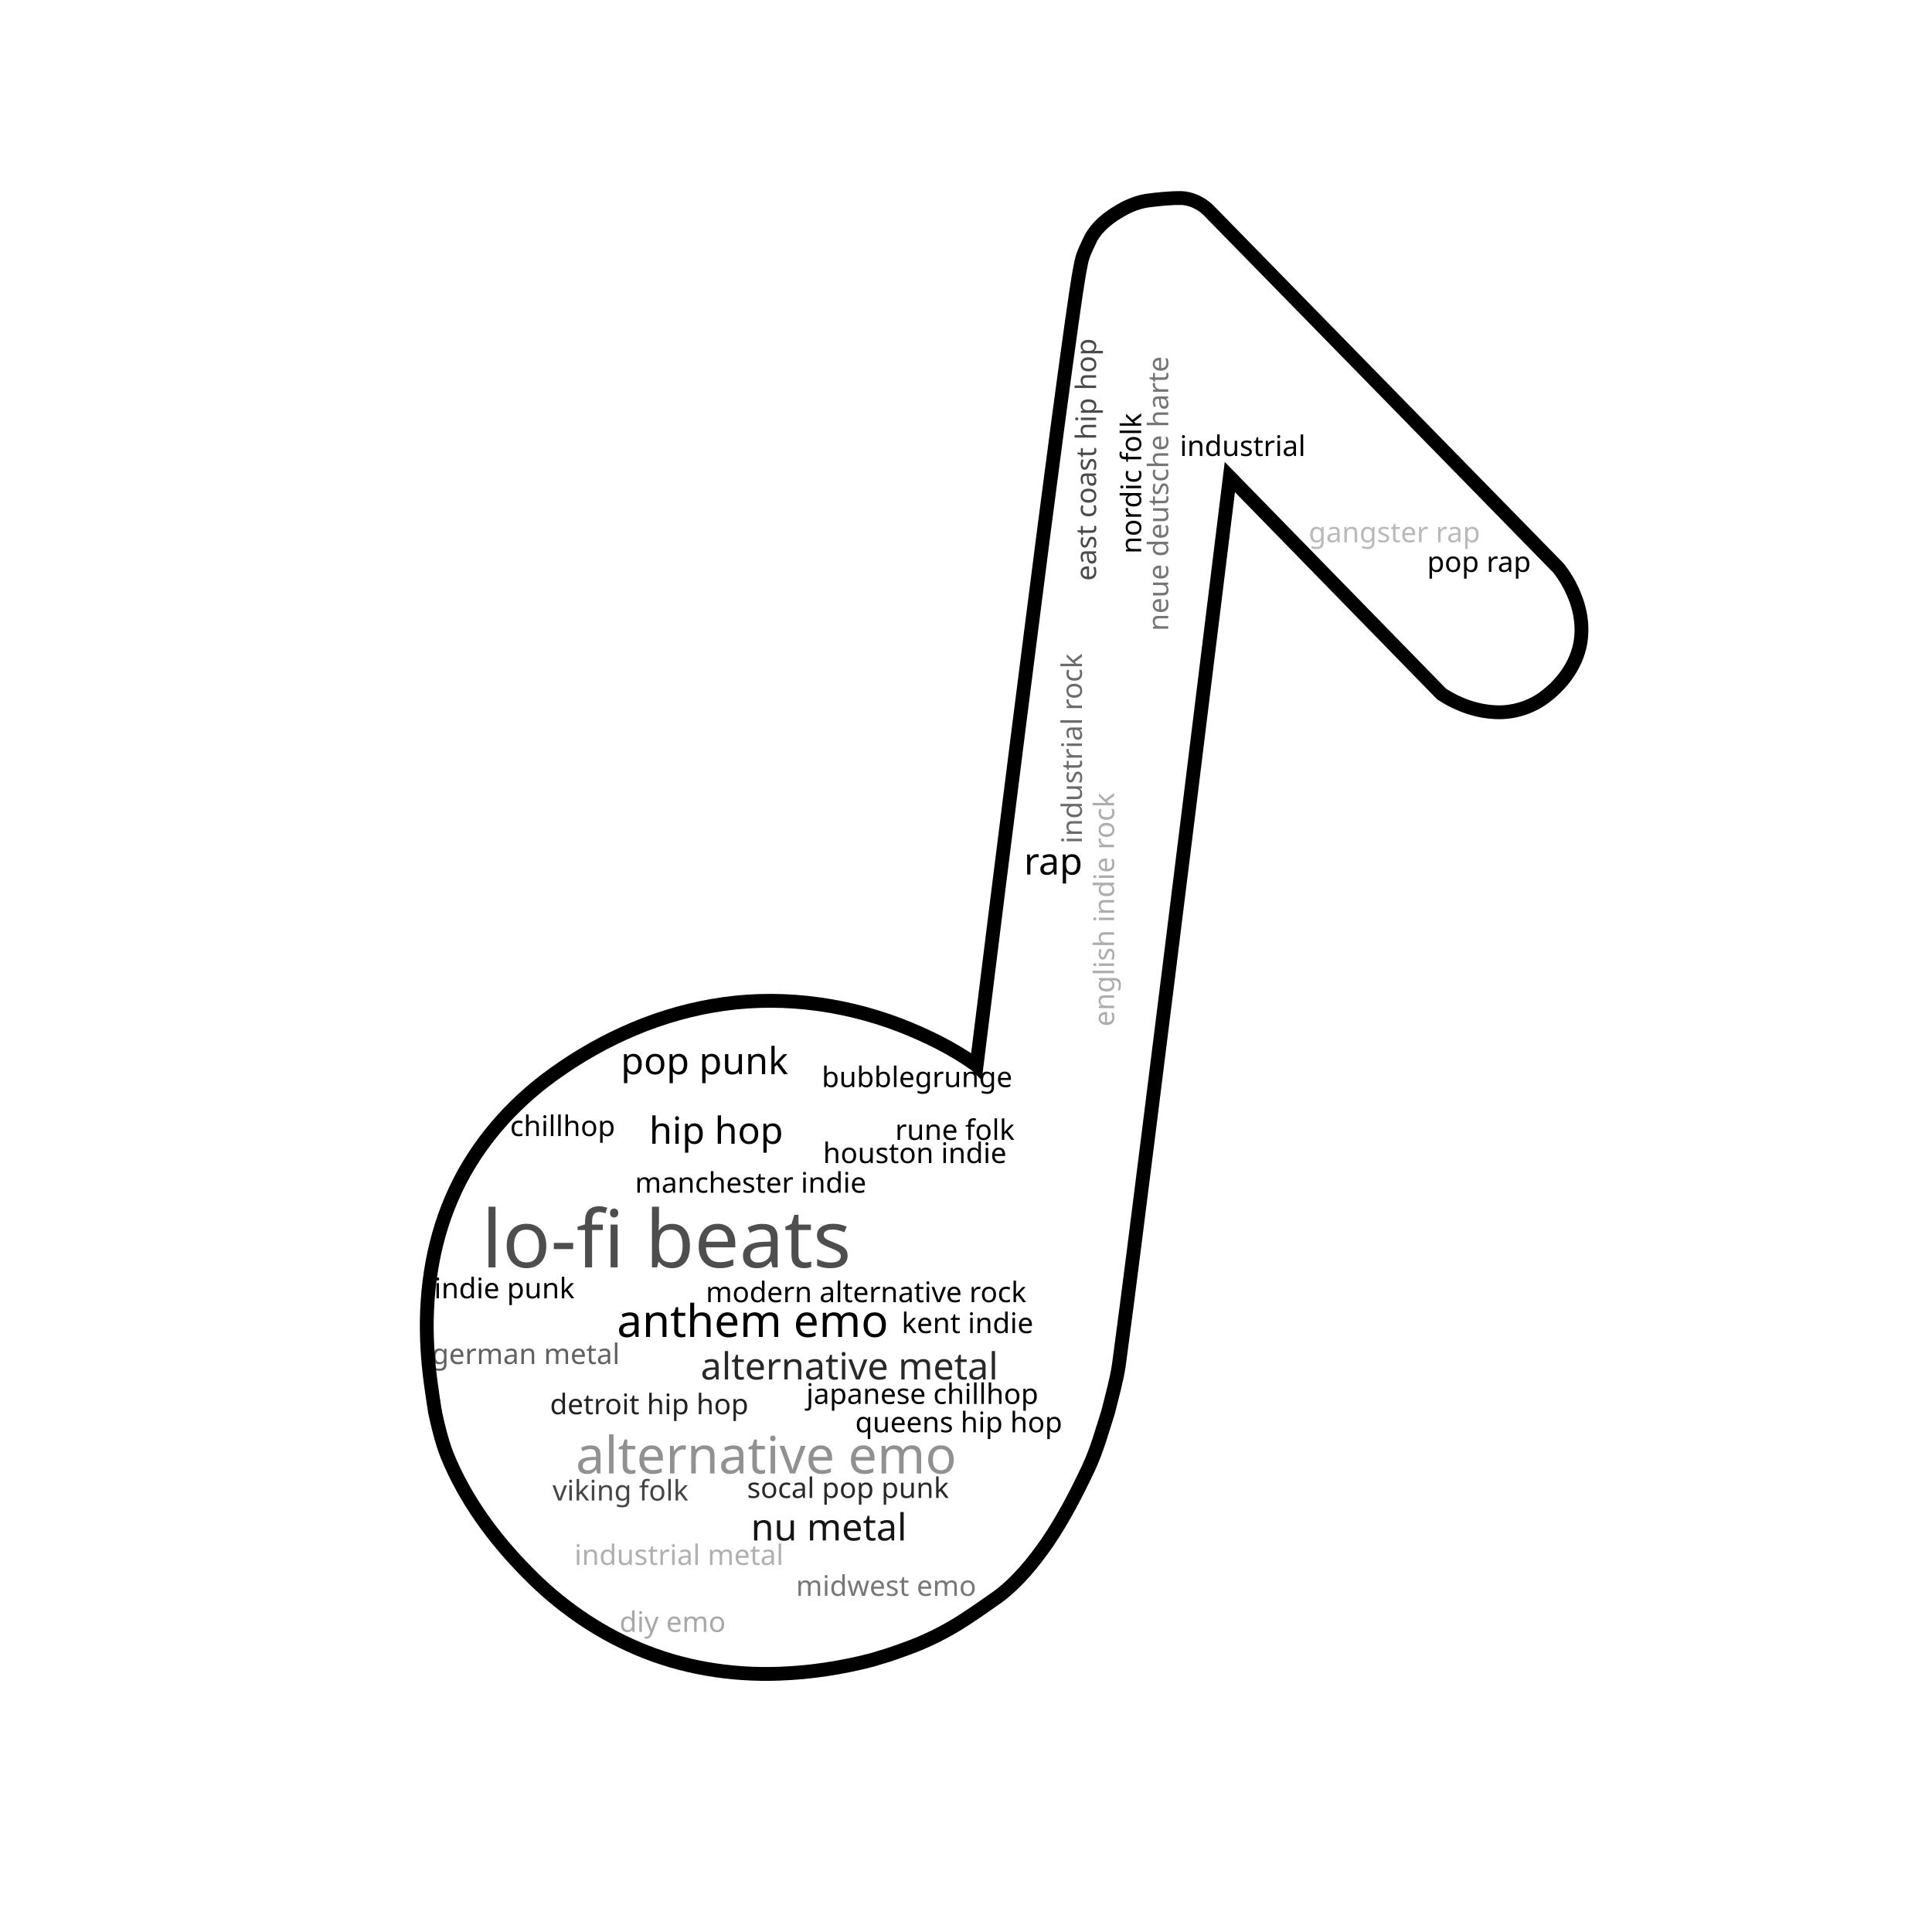
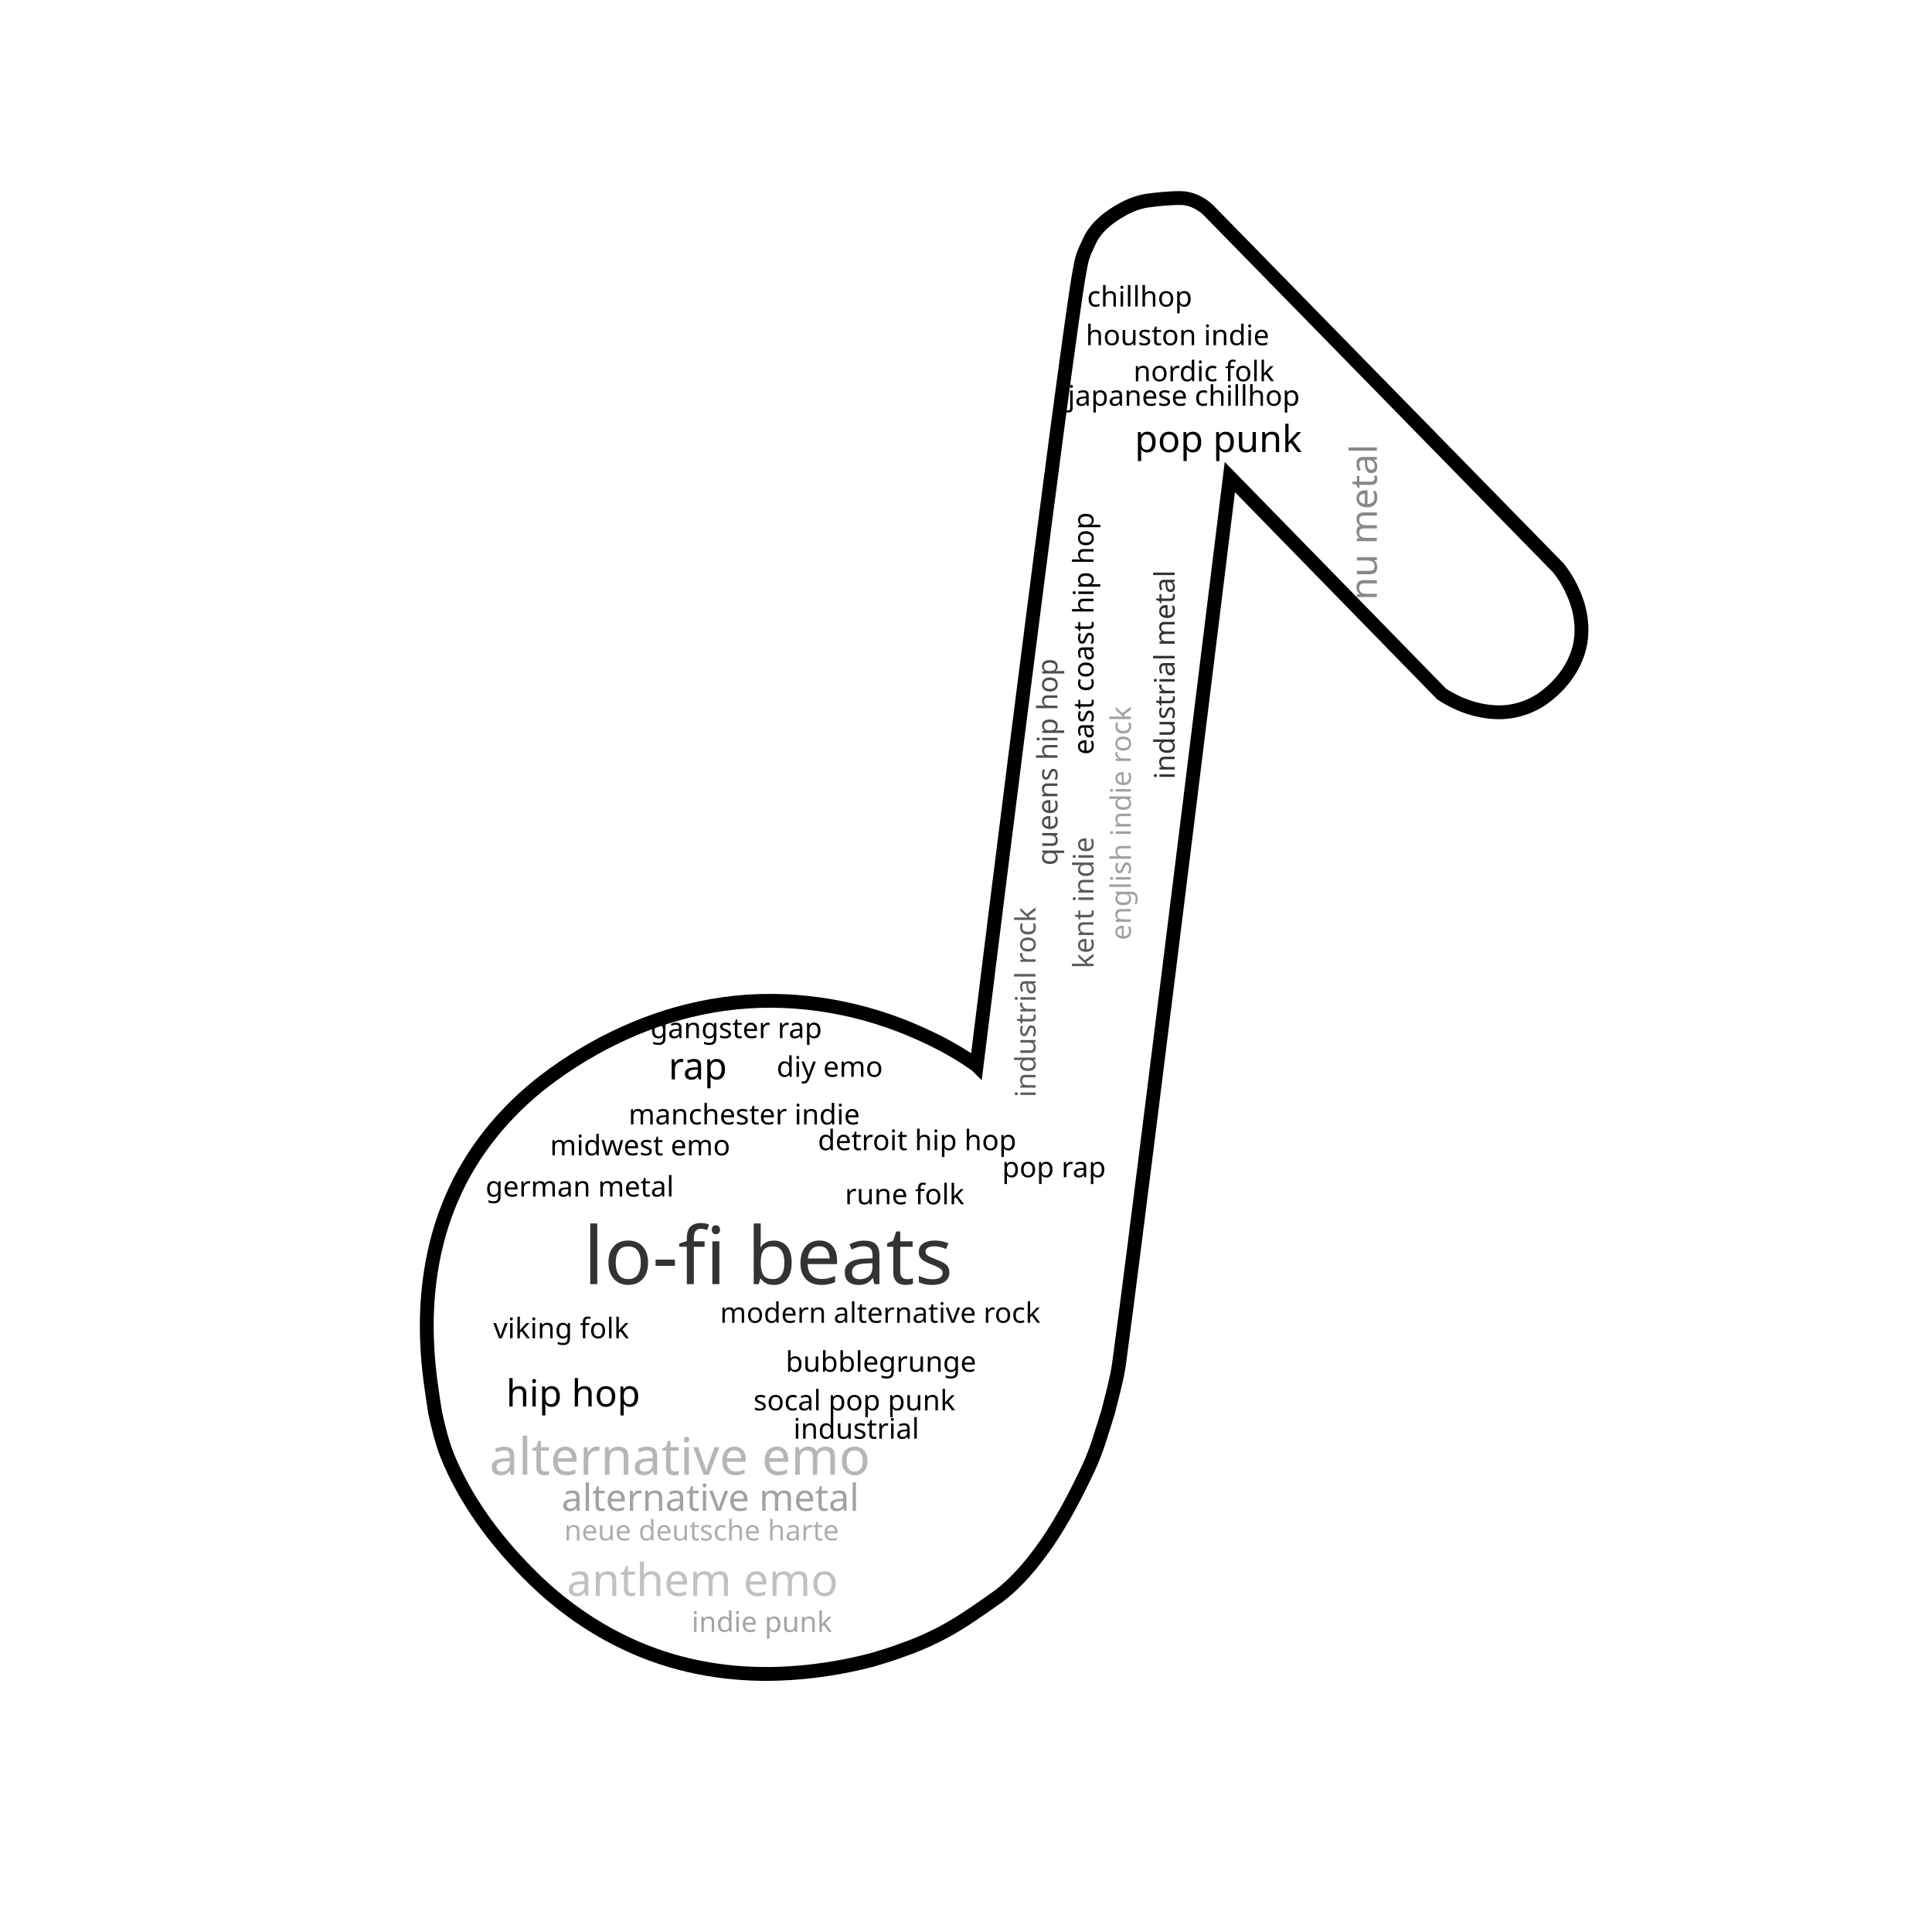
<svg xmlns="http://www.w3.org/2000/svg" width="1500" height="1500" viewBox="0 0 1500 1500" version="1.1" id="svg1062">
  <style>text{font-family:'Droid Sans Mono';font-weight:normal;font-style:normal;}</style>
  <rect width="100%" height="100%" style="fill:white" />
-   <text transform="translate(374,984)" font-size="62" style="fill:rgb(78, 78, 78)">lo-fi beats</text>
-   <text transform="translate(447,1144)" font-size="40" style="fill:rgb(145, 145, 145)">alternative emo</text>
-   <text transform="translate(479,1038)" font-size="35" style="fill:rgb(0, 0, 0)">anthem emo</text>
-   <text transform="translate(482,834)" font-size="29" style="fill:rgb(0, 0, 0)">pop punk</text>
-   <text transform="translate(504,888)" font-size="29" style="fill:rgb(0, 0, 0)">hip hop</text>
-   <text transform="translate(795,679)" font-size="29" style="fill:rgb(0, 0, 0)">rap</text>
-   <text transform="translate(544,1071)" font-size="29" style="fill:rgb(40, 40, 40)">alternative metal</text>
-   <text transform="translate(583,1196)" font-size="29" style="fill:rgb(21, 21, 21)">nu metal</text>
-   <text transform="translate(638,844)" font-size="22" style="fill:rgb(0, 0, 0)">bubblegrunge</text>
-   <text transform="translate(481,1267)" font-size="22" style="fill:rgb(168, 168, 168)">diy emo</text>
-   <text transform="translate(337,1008)" font-size="22" style="fill:rgb(1, 1, 1)">indie punk</text>
-   <text transform="translate(886,430) rotate(-90)" font-size="22" style="fill:rgb(0, 0, 0)">nordic folk</text>
-   <text transform="translate(695,885)" font-size="22" style="fill:rgb(0, 0, 0)">rune folk</text>
-   <text transform="translate(429,1165)" font-size="22" style="fill:rgb(69, 69, 69)">viking folk</text>
-   <text transform="translate(865,797) rotate(-90)" font-size="22" style="fill:rgb(173, 173, 173)">english indie rock</text>
-   <text transform="translate(493,926)" font-size="22" style="fill:rgb(0, 0, 0)">manchester indie</text>
-   <text transform="translate(427,1098)" font-size="22" style="fill:rgb(34, 34, 34)">detroit hip hop</text>
-   <text transform="translate(639,903)" font-size="22" style="fill:rgb(0, 0, 0)">houston indie</text>
-   <text transform="translate(618,1239)" font-size="22" style="fill:rgb(119, 119, 119)">midwest emo</text>
-   <text transform="translate(580,1163)" font-size="22" style="fill:rgb(41, 41, 41)">socal pop punk</text>
-   <text transform="translate(700,1035)" font-size="22" style="fill:rgb(0, 0, 0)">kent indie</text>
-   <text transform="translate(548,1011)" font-size="22" style="fill:rgb(0, 0, 0)">modern alternative rock</text>
-   <text transform="translate(335,1059)" font-size="22" style="fill:rgb(97, 97, 97)">german metal</text>
-   <text transform="translate(916,354)" font-size="22" style="fill:rgb(0, 0, 0)">industrial</text>
-   <text transform="translate(446,1215)" font-size="22" style="fill:rgb(176, 176, 176)">industrial metal</text>
-   <text transform="translate(840,655) rotate(-90)" font-size="22" style="fill:rgb(107, 107, 107)">industrial rock</text>
-   <text transform="translate(907,490) rotate(-90)" font-size="22" style="fill:rgb(117, 117, 117)">neue deutsche harte</text>
-   <text transform="translate(626,1090)" font-size="22" style="fill:rgb(0, 0, 0)">japanese chillhop</text>
-   <text transform="translate(396,882)" font-size="22" style="fill:rgb(0, 0, 0)">chillhop</text>
-   <text transform="translate(851,451) rotate(-90)" font-size="22" style="fill:rgb(74, 74, 74)">east coast hip hop</text>
-   <text transform="translate(1016,421)" font-size="22" style="fill:rgb(185, 185, 185)">gangster rap</text>
-   <text transform="translate(1108,444)" font-size="22" style="fill:rgb(0, 0, 0)">pop rap</text>
-   <text transform="translate(664,1112)" font-size="22" style="fill:rgb(0, 0, 0)">queens hip hop</text>
+   <text transform="translate(453,997)" font-size="62" style="fill:rgb(51, 51, 51)">lo-fi beats</text>
+   <text transform="translate(380,1145)" font-size="40" style="fill:rgb(182, 182, 182)">alternative emo</text>
+   <text transform="translate(440,1239)" font-size="35" style="fill:rgb(193, 193, 193)">anthem emo</text>
+   <text transform="translate(881,351)" font-size="29" style="fill:rgb(0, 0, 0)">pop punk</text>
+   <text transform="translate(393,1092)" font-size="29" style="fill:rgb(0, 0, 0)">hip hop</text>
+   <text transform="translate(519,838)" font-size="29" style="fill:rgb(0, 0, 0)">rap</text>
+   <text transform="translate(436,1173)" font-size="29" style="fill:rgb(162, 162, 162)">alternative metal</text>
+   <text transform="translate(1069,466) rotate(-90)" font-size="29" style="fill:rgb(136, 136, 136)">nu metal</text>
+   <text transform="translate(610,1065)" font-size="22" style="fill:rgb(0, 0, 0)">bubblegrunge</text>
+   <text transform="translate(603,836)" font-size="22" style="fill:rgb(0, 0, 0)">diy emo</text>
+   <text transform="translate(537,1267)" font-size="22" style="fill:rgb(164, 164, 164)">indie punk</text>
+   <text transform="translate(880,296)" font-size="22" style="fill:rgb(0, 0, 0)">nordic folk</text>
+   <text transform="translate(656,935)" font-size="22" style="fill:rgb(0, 0, 0)">rune folk</text>
+   <text transform="translate(383,1039)" font-size="22" style="fill:rgb(0, 0, 0)">viking folk</text>
+   <text transform="translate(878,730) rotate(-90)" font-size="22" style="fill:rgb(161, 161, 161)">english indie rock</text>
+   <text transform="translate(488,873)" font-size="22" style="fill:rgb(0, 0, 0)">manchester indie</text>
+   <text transform="translate(635,893)" font-size="22" style="fill:rgb(0, 0, 0)">detroit hip hop</text>
+   <text transform="translate(843,268)" font-size="22" style="fill:rgb(0, 0, 0)">houston indie</text>
+   <text transform="translate(427,897)" font-size="22" style="fill:rgb(0, 0, 0)">midwest emo</text>
+   <text transform="translate(585,1095)" font-size="22" style="fill:rgb(0, 0, 0)">socal pop punk</text>
+   <text transform="translate(849,752) rotate(-90)" font-size="22" style="fill:rgb(91, 91, 91)">kent indie</text>
+   <text transform="translate(559,1027)" font-size="22" style="fill:rgb(11, 11, 11)">modern alternative rock</text>
+   <text transform="translate(377,929)" font-size="22" style="fill:rgb(0, 0, 0)">german metal</text>
+   <text transform="translate(616,1117)" font-size="22" style="fill:rgb(0, 0, 0)">industrial</text>
+   <text transform="translate(912,605) rotate(-90)" font-size="22" style="fill:rgb(51, 51, 51)">industrial metal</text>
+   <text transform="translate(804,852) rotate(-90)" font-size="22" style="fill:rgb(93, 93, 93)">industrial rock</text>
+   <text transform="translate(438,1196)" font-size="22" style="fill:rgb(174, 174, 174)">neue deutsche harte</text>
+   <text transform="translate(829,315)" font-size="22" style="fill:rgb(0, 0, 0)">japanese chillhop</text>
+   <text transform="translate(844,238)" font-size="22" style="fill:rgb(0, 0, 0)">chillhop</text>
+   <text transform="translate(849,586) rotate(-90)" font-size="22" style="fill:rgb(1, 1, 1)">east coast hip hop</text>
+   <text transform="translate(505,806)" font-size="22" style="fill:rgb(0, 0, 0)">gangster rap</text>
+   <text transform="translate(778,914)" font-size="22" style="fill:rgb(0, 0, 0)">pop rap</text>
+   <text transform="translate(821,672) rotate(-90)" font-size="22" style="fill:rgb(77, 77, 77)">queens hip hop</text>
  <defs id="defs1056" />
  <g id="layer1">
    <path id="path1760" style="fill:none;stroke:#000000;stroke-width:10.737;stroke-linecap:butt;stroke-linejoin:miter;stroke-miterlimit:4;stroke-dasharray:none;stroke-opacity:1" d="m 758.232,827.143 c -18.344,-13.149 -38.765,-23.168 -59.76,-31.318 -46.061,-17.577 -96.838,-23.49 -145.511,-14.911 -47.287,8.194 -91.914,29.144 -129.988,58.132 -31.107,23.918 -56.87,55.259 -72.308,91.473 -15.824,36.591 -21.156,77.112 -18.793,116.732 0.864,16.437 3.338,32.738 5.867,48.982 0.426,1.095 -0.281,-2.474 -0.103,-0.408 2.492,11.46 5.206,22.938 9.429,33.903 14.028,34.568 36.566,65.126 62.722,91.492 24.23,24.729 53.087,45.053 84.993,58.605 34.605,14.819 72.603,21.006 110.141,19.634 24.296,-0.852 48.477,-4.546 71.998,-10.655 7.975,-2.343 15.943,-4.728 23.709,-7.702 17.093,-5.89 33.439,-13.905 48.556,-23.822 8.846,-5.783 17.52,-11.829 26.128,-17.957 15.02,-11.358 26.976,-26.195 37.71,-41.529 12.443,-18.285 22.638,-37.989 32.056,-57.966 6.728,-14.46 10.512,-28.657 15.358,-43.865 2.902,-11.732 6.481,-24.317 8.256,-36.247 8.003,-59.249 15.297,-118.591 22.832,-177.9 21.399,-170.439 42.401,-340.928 63.325,-511.426 l 164.35,168.384 c 13.309,8.776 29.074,14.261 45.104,14.244 13.381,-0.12 26.663,-4.858 37.022,-13.346 11.579,-9.185 20.902,-21.732 24.711,-36.14 3.524,-13.605 1.722,-28.2 -3.637,-41.081 -3.118,-7.749 -7.335,-15.063 -12.557,-21.586 L 937.959,162.936 c -6.804,-6.387 -14.632,-8.936 -20.499,-9.163 -9.126,-0.112 -18.234,0.882 -27.265,2.059 -8.4,1.414 -15.971,4.887 -22.599,9.045 -8.188,5.002 -15.539,11.129 -20.394,19.488 -3.011,6.612 -6.204,12.139 -7.712,19.253 -3.22,15.791 -5.12,31.809 -7.515,47.737 -14.795,105.995 -28.049,212.196 -41.579,318.357 -10.841,85.796 -21.554,171.608 -32.163,257.432 z" />
  </g>
</svg>
